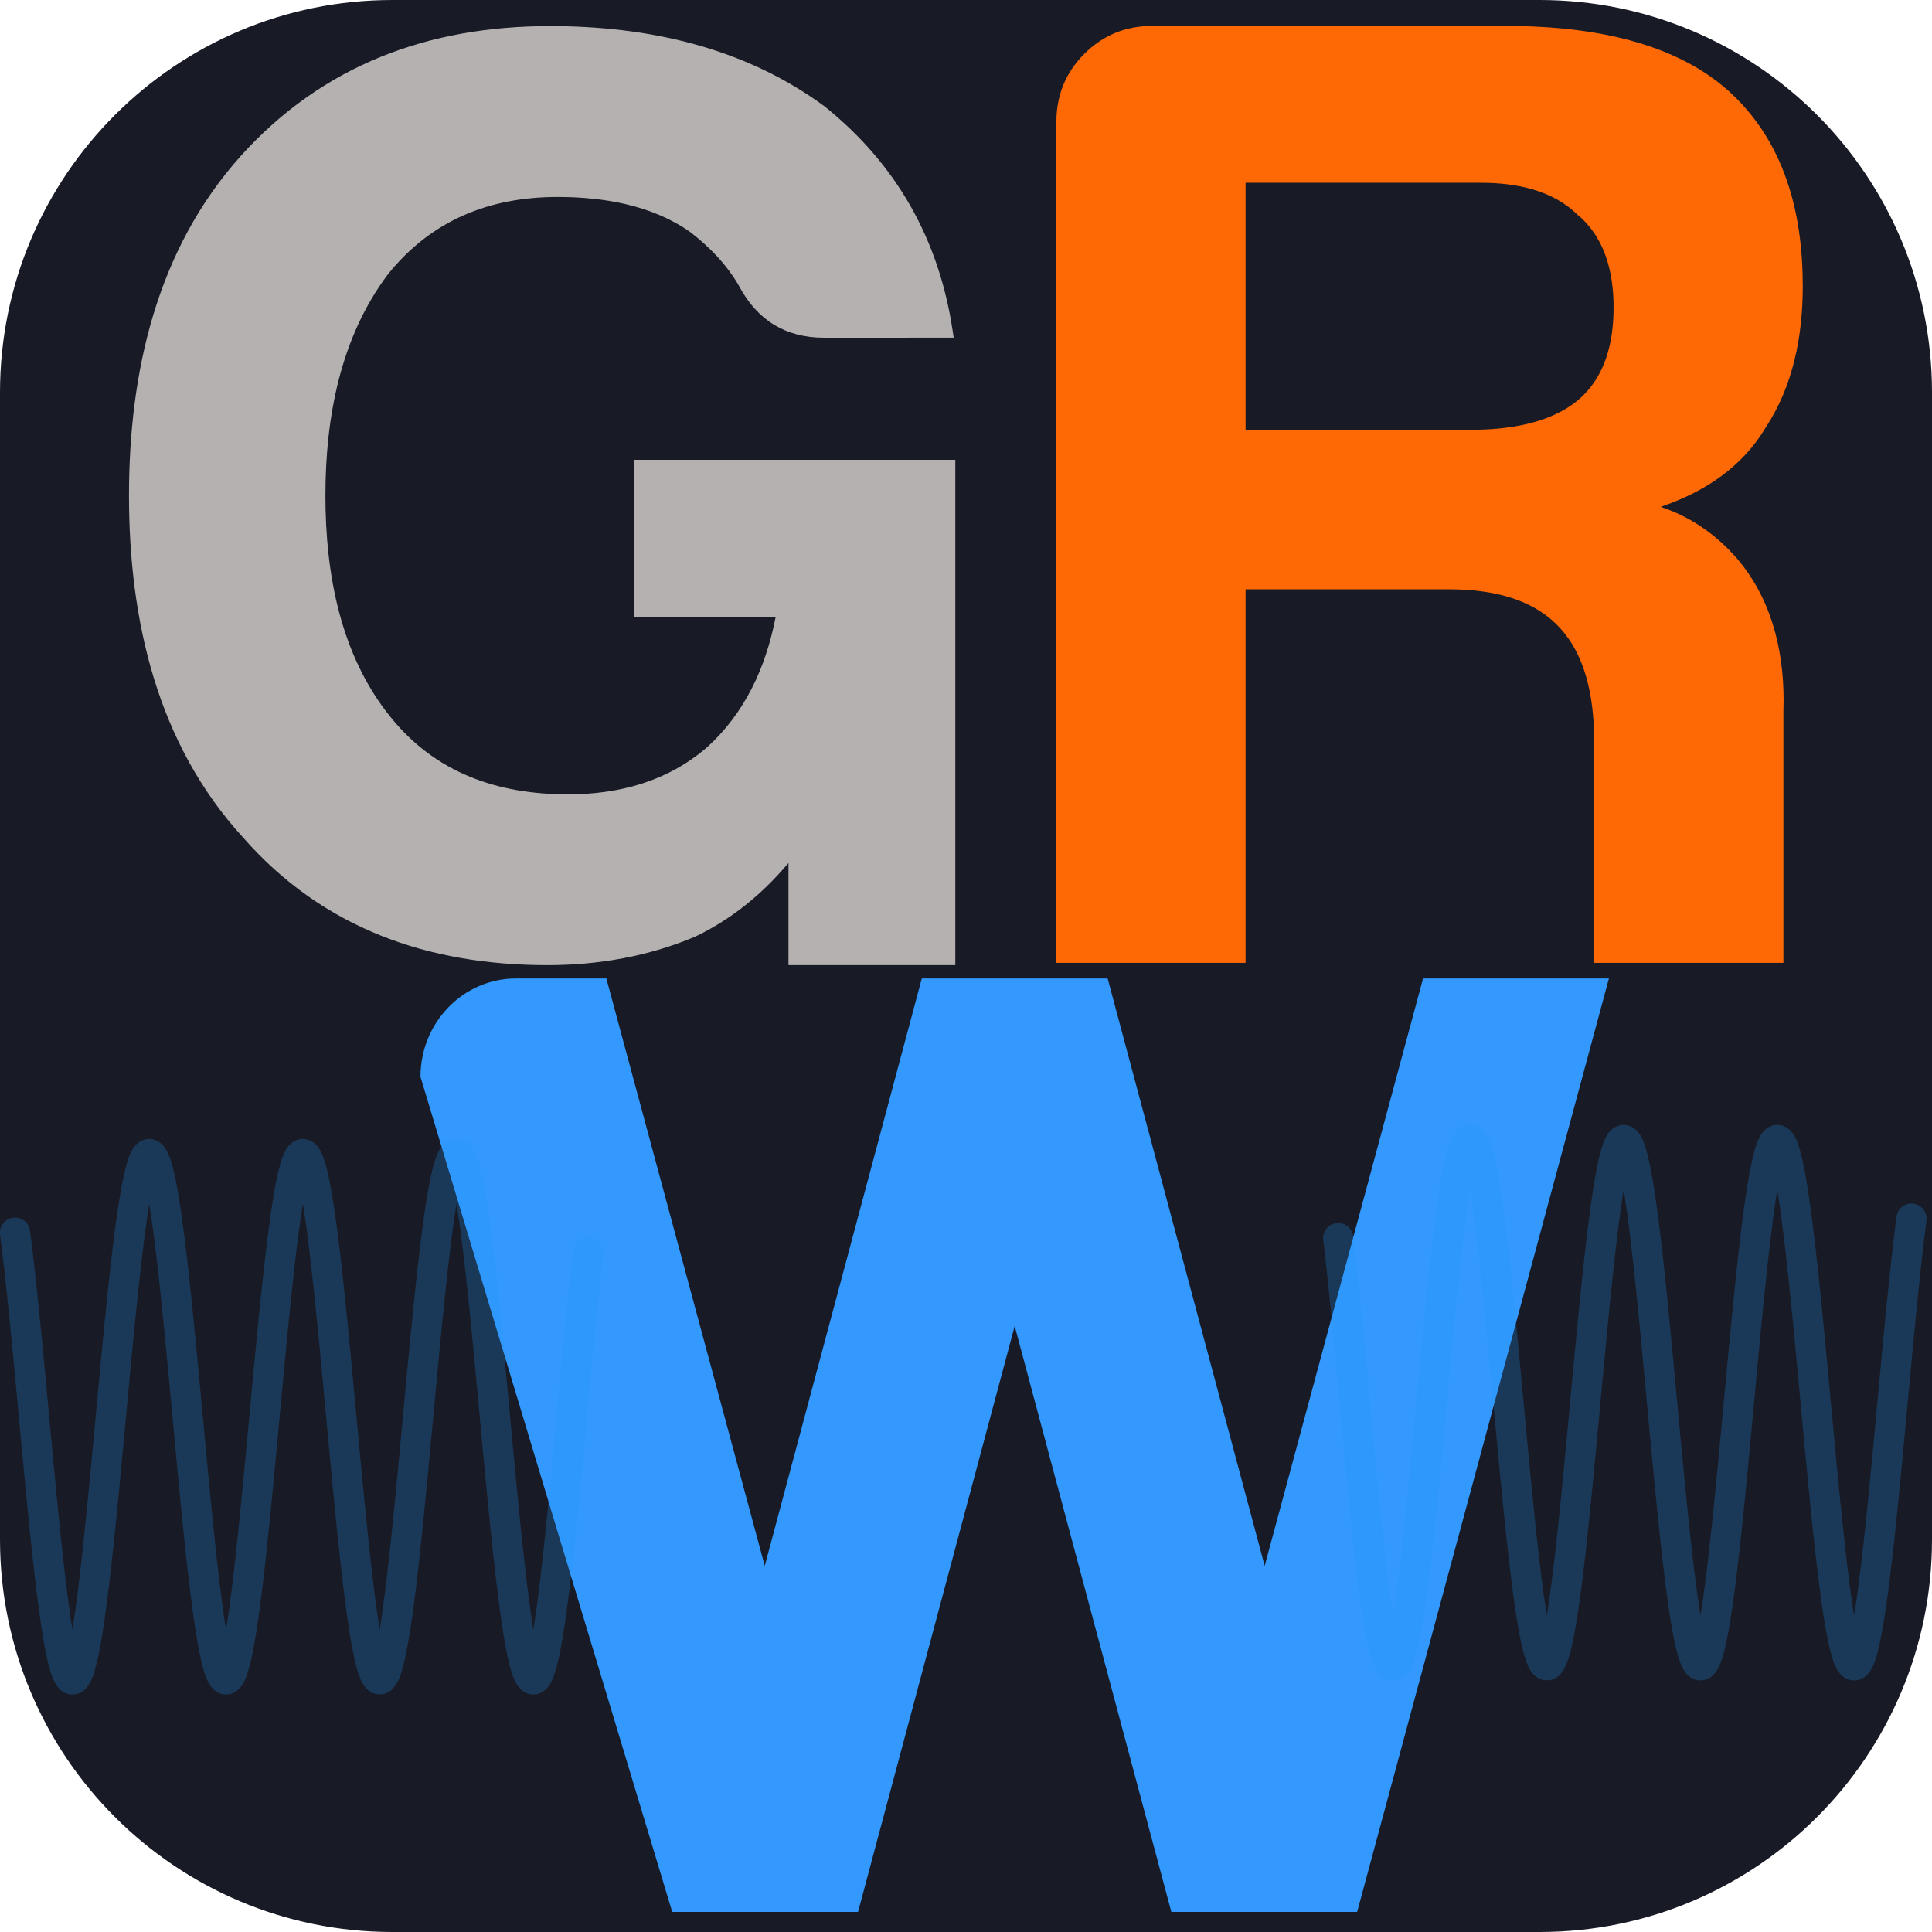
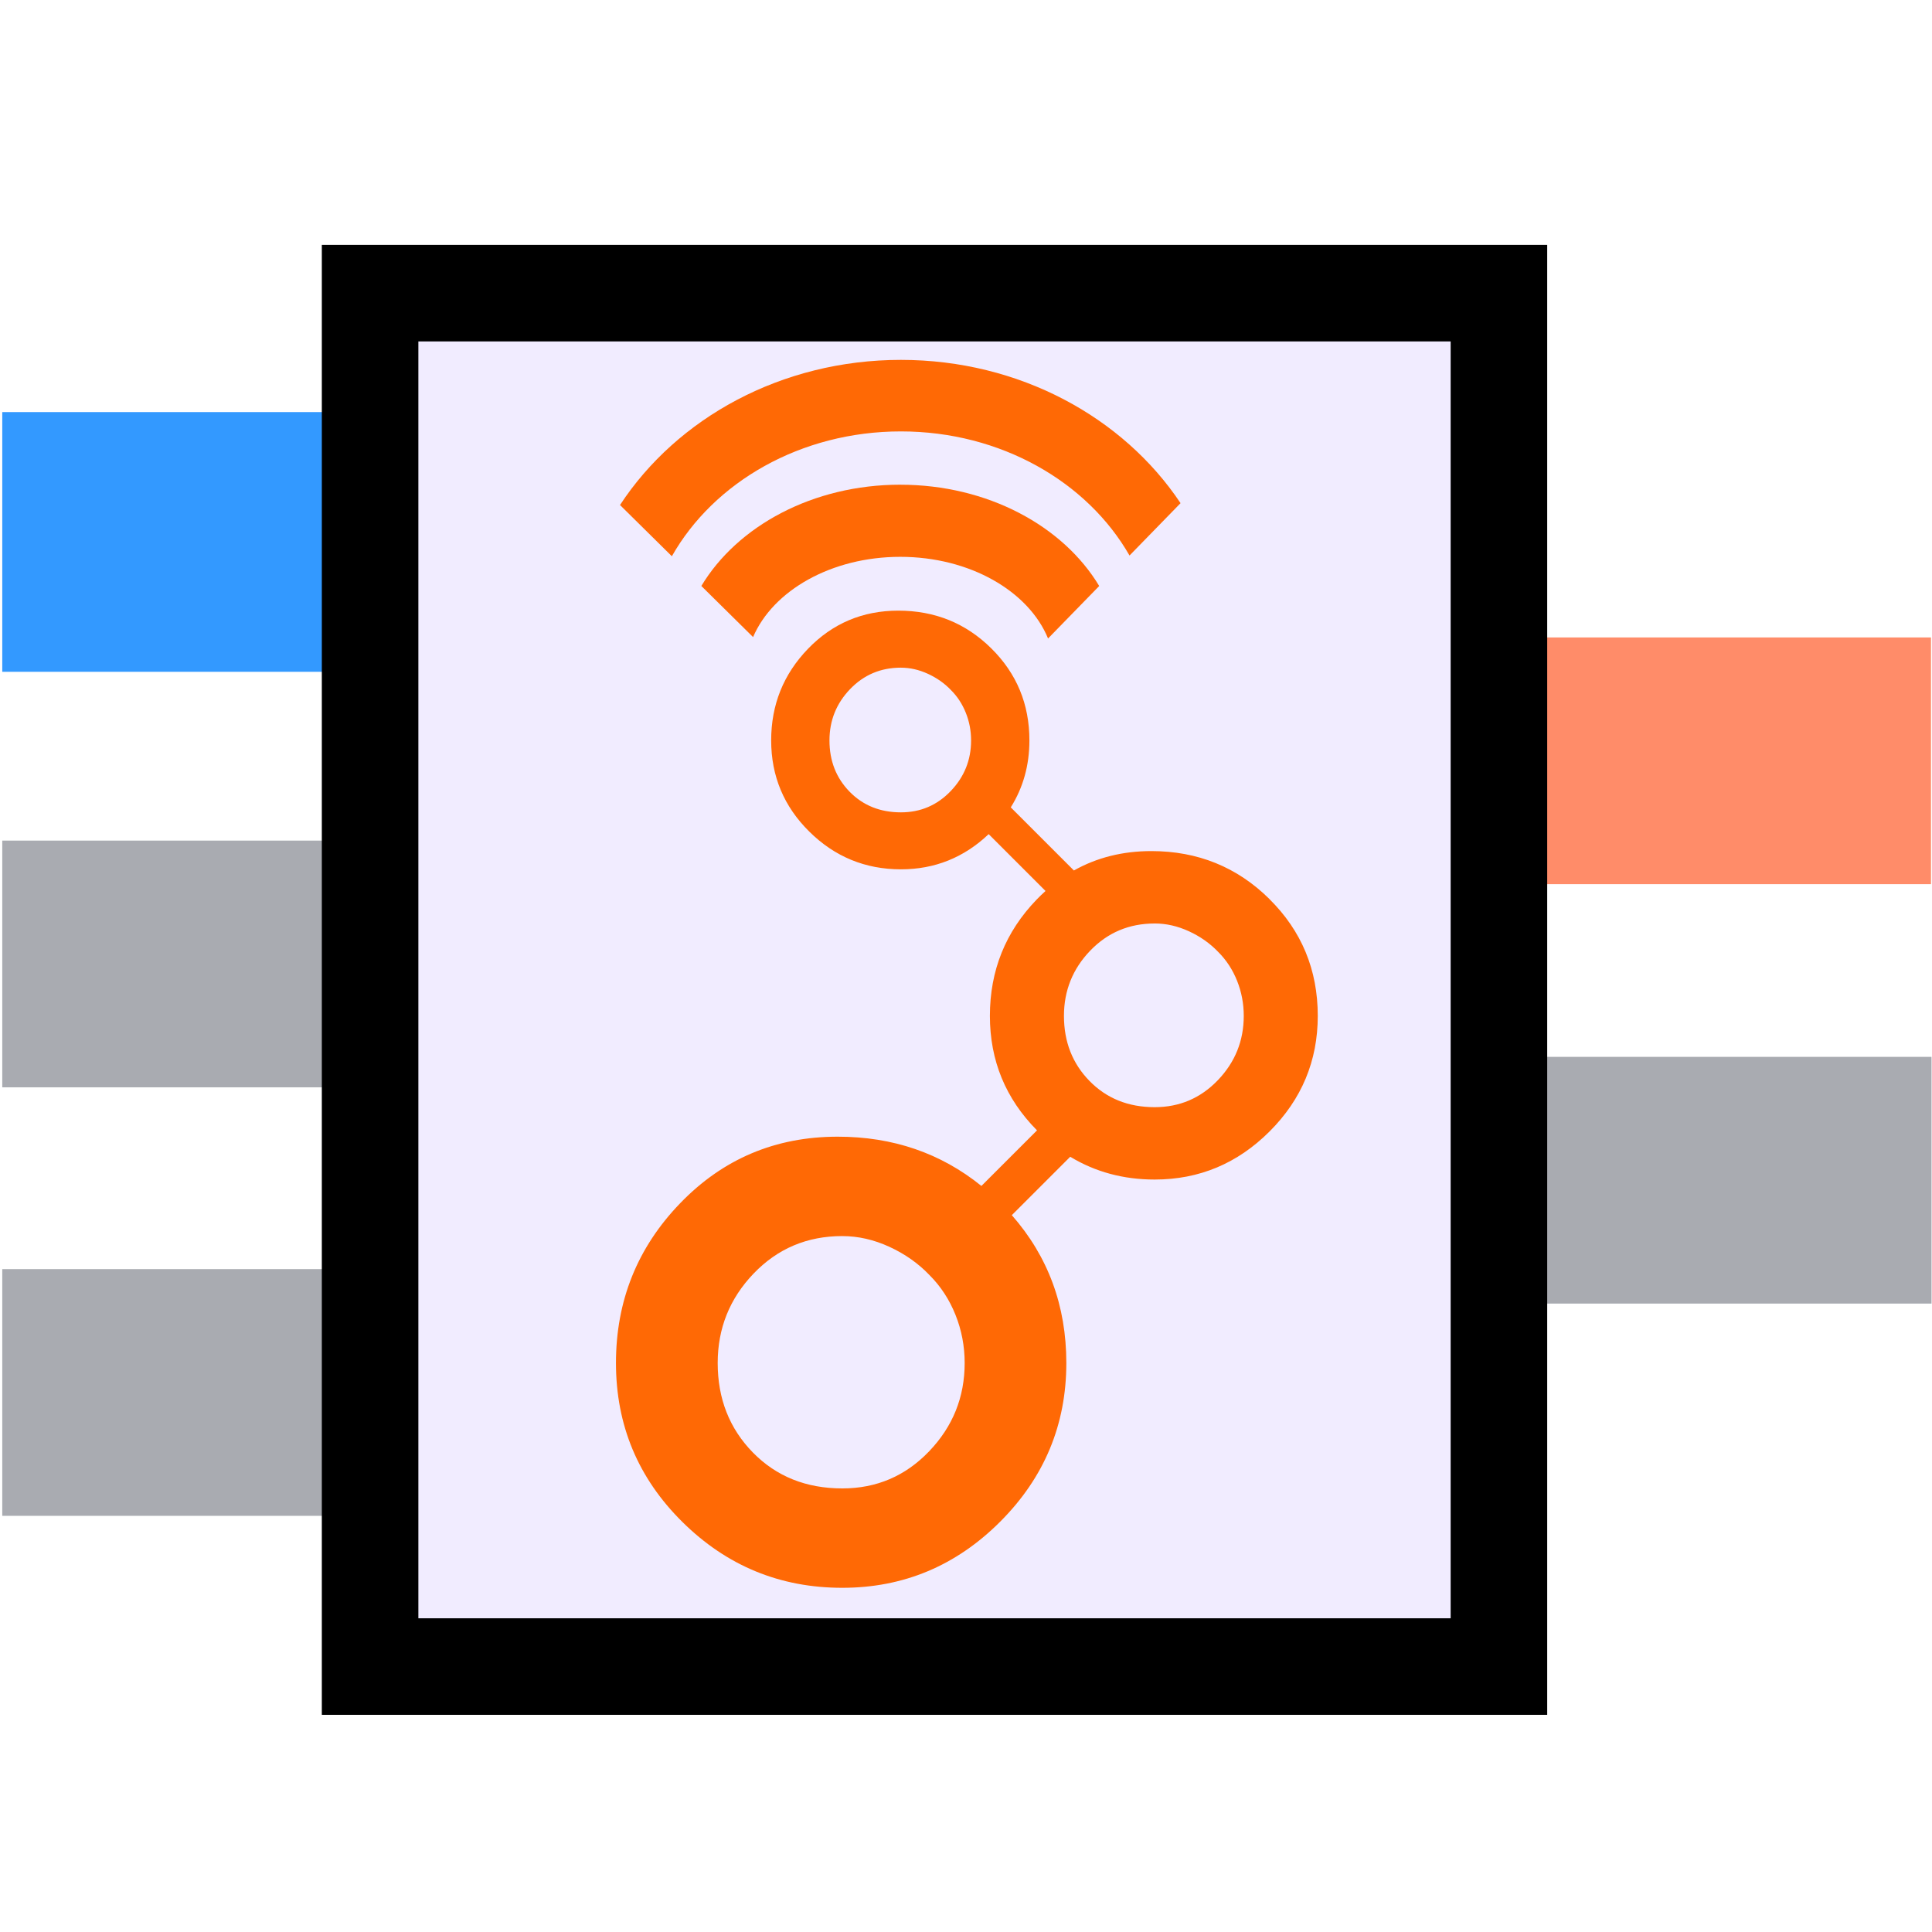
<svg xmlns="http://www.w3.org/2000/svg" viewBox="0 0 64 64" width="64" height="64" role="img" aria-label="GNU Radio World" version="1.1" id="svg14">
  <defs id="defs18" />
-   <rect width="64" height="64" rx="13" fill="#181b26" id="rect2" />
-   <path style="fill:#b5b1b0;fill-rule:evenodd;stroke:none;stroke-width:18.329;stroke-dasharray:none;stroke-opacity:1;paint-order:stroke fill markers;fill-opacity:1" id="_76325464" d="m 31.592,11.186 -0.034,-0.228 C 31.107,7.942 29.709,5.453 27.331,3.536 l -0.003,-0.003 -0.004,-0.003 c -2.658,-1.961 -5.85,-2.666 -9.107,-2.666 -4.015,0 -7.527,1.288 -10.245,4.307 -2.786,3.11 -3.699,7.167 -3.699,11.243 0,4.121 0.929,8.222 3.786,11.337 2.639,3.007 6.135,4.221 10.071,4.221 1.69,0 3.353,-0.289 4.912,-0.95 l 0.004,-0.002 0.005,-0.003 c 1.172,-0.565 2.17,-1.376 3.011,-2.363 l 0.057,-0.067 v 3.384 h 5.527 V 15.232 H 20.995 v 5.204 h 4.7 l -0.008,0.039 c -0.324,1.638 -1.008,3.138 -2.26,4.275 -1.308,1.132 -2.911,1.564 -4.616,1.564 -2.321,0 -4.378,-0.706 -5.867,-2.553 -1.67,-2.056 -2.164,-4.761 -2.164,-7.345 0,-2.578 0.493,-5.24 2.079,-7.34 1.435,-1.78 3.352,-2.551 5.611,-2.551 1.516,0 3.11,0.266 4.378,1.149 0.648,0.496 1.227,1.091 1.636,1.803 0.593,1.122 1.536,1.71 2.809,1.71 z" />
-   <g style="fill-rule:evenodd;stroke:none;stroke-width:2.773;stroke-dasharray:none;stroke-opacity:1;paint-order:stroke fill markers" id="_97397096" transform="matrix(6.610866,0,0,6.610866,-974.0021,-492.9538)">
-     <path style="fill:#ff6905;stroke:none;stroke-width:2.773;stroke-dasharray:none;stroke-opacity:1;paint-order:stroke fill markers" id="_97397120" d="m 152.627,79.392 h 0.948 v -1.872 h 1.017 c 0.521,0 0.73,0.266 0.73,0.77 v 0.012 c -1.1e-4,0.153 -0.003,0.307 -0.003,0.46 l -2e-5,0.008 c -1.5e-4,0.083 3.9e-4,0.166 0.003,0.25 v 0.372 h 0.948 v -1.265 c 0.009,-0.263 -0.047,-0.531 -0.215,-0.74 -0.099,-0.123 -0.236,-0.224 -0.386,-0.275 l -0.013,-0.005 0.013,-0.005 c 0.211,-0.074 0.393,-0.195 0.51,-0.389 0.14,-0.211 0.188,-0.462 0.188,-0.712 0,-0.37 -0.092,-0.728 -0.376,-0.982 -0.295,-0.261 -0.736,-0.322 -1.116,-0.322 h -1.767 c -0.133,0 -0.247,0.046 -0.341,0.14 -0.094,0.094 -0.14,0.208 -0.14,0.341 z m 2.615,-3.746 c 0.136,0.116 0.177,0.29 0.177,0.462 0,0.172 -0.04,0.347 -0.177,0.463 -0.145,0.122 -0.36,0.15 -0.543,0.15 h -1.124 v -1.238 h 1.178 c 0.175,0 0.361,0.035 0.489,0.164 z" />
+   <rect class="port-blue" x="0.075" y="13.651" width="10.627" height="8.603" id="rect32" style="fill:#3399ff;fill-opacity:1;stroke:none;stroke-width:2" />
+   <rect class="port-gray" x="0.075" y="27.846" width="10.627" height="8.173" id="rect34" style="fill:#a9abb1;stroke:none;stroke-width:1.7" />
+   <rect class="port-gray" x="49.516" y="35.01" width="14.468" height="8.173" id="rect34-2" style="fill:#a9abb1;stroke:none;stroke-width:1.7" />
+   <rect class="port-gray" x="0.075" y="42.041" width="10.627" height="8.173" id="rect35" style="fill:#a9abb1;stroke:none;stroke-width:1.7" />
+   <rect class="port-gray" x="50.756" y="21.116" width="13.21" height="8.173" id="rect36" style="fill:#ff8c69;fill-opacity:1;stroke:none;stroke-width:1.7" />
+   <rect class="block" x="12.26" y="9.711" width="37.394" height="45.496" id="rect17" style="fill:#f1ecff;fill-opacity:1;stroke:#000000;stroke-width:3.198;stroke-dasharray:none;stroke-opacity:1" />
+   <g id="g3257" transform="matrix(0.6977009,0,0,0.6977009,60.63828,-17.47476)" style="stroke-width:1.433">
+     <path style="fill:#ff6905;fill-rule:evenodd;stroke-width:1.433" id="path3484" d="m -26.644,67.73 c 1.533,1.515 2.299,3.365 2.299,5.55 0,2.132 -0.762,3.96 -2.286,5.484 -1.524,1.524 -3.343,2.286 -5.458,2.286 -1.483,0 -2.82,-0.361 -4.009,-1.082 l -2.773,2.773 c 1.725,1.963 2.588,4.303 2.588,7.02 0,2.928 -1.047,5.439 -3.14,7.533 -2.093,2.094 -4.592,3.14 -7.497,3.14 -2.953,0 -5.482,-1.041 -7.588,-3.122 -2.106,-2.081 -3.158,-4.598 -3.158,-7.551 0,-2.953 1.016,-5.482 3.05,-7.588 2.033,-2.106 4.526,-3.158 7.479,-3.158 2.619,0 4.893,0.78 6.822,2.339 l 2.64,-2.639 c -1.491,-1.503 -2.237,-3.315 -2.237,-5.435 0,-2.15 0.74,-3.991 2.22,-5.524 0.137,-0.142 0.278,-0.278 0.421,-0.407 l -2.699,-2.699 c -1.173,1.114 -2.562,1.671 -4.166,1.671 -1.693,0 -3.143,-0.597 -4.35,-1.79 -1.207,-1.193 -1.811,-2.637 -1.811,-4.33 0,-1.693 0.583,-3.143 1.749,-4.351 1.166,-1.207 2.595,-1.811 4.288,-1.811 1.735,0 3.206,0.597 4.413,1.79 1.207,1.193 1.811,2.65 1.811,4.371 0,1.177 -0.295,2.237 -0.885,3.179 l 2.997,2.997 c 1.092,-0.614 2.318,-0.921 3.678,-0.921 2.202,0 4.07,0.758 5.603,2.273 z M -44.136,56.746 c -0.957,0 -1.762,0.34 -2.415,1.02 -0.652,0.68 -0.978,1.492 -0.978,2.436 0,0.971 0.319,1.783 0.958,2.436 0.638,0.652 1.45,0.978 2.435,0.978 0.93,0 1.717,-0.336 2.363,-1.01 0.645,-0.673 0.968,-1.475 0.968,-2.404 0,-0.458 -0.083,-0.895 -0.25,-1.312 -0.166,-0.416 -0.402,-0.777 -0.708,-1.082 -0.305,-0.319 -0.67,-0.576 -1.093,-0.77 -0.423,-0.194 -0.85,-0.291 -1.28,-0.291 z M -46.919,83.734 c -1.67,0 -3.074,0.593 -4.211,1.779 -1.138,1.186 -1.706,2.602 -1.706,4.248 0,1.694 0.557,3.11 1.67,4.248 1.113,1.137 2.529,1.706 4.248,1.706 1.622,0 2.995,-0.587 4.12,-1.761 1.125,-1.174 1.688,-2.571 1.688,-4.193 0,-0.799 -0.145,-1.561 -0.436,-2.287 -0.29,-0.726 -0.702,-1.355 -1.234,-1.888 -0.532,-0.557 -1.168,-1.004 -1.906,-1.343 -0.738,-0.339 -1.482,-0.508 -2.233,-0.508 z m 14.831,-14.841 c -1.216,0 -2.238,0.432 -3.066,1.295 -0.828,0.863 -1.242,1.894 -1.242,3.092 0,1.233 0.405,2.264 1.216,3.092 0.811,0.828 1.841,1.242 3.092,1.242 1.18,0 2.18,-0.427 3,-1.282 0.819,-0.855 1.229,-1.872 1.229,-3.053 0,-0.582 -0.106,-1.137 -0.317,-1.665 -0.211,-0.529 -0.511,-0.987 -0.899,-1.374 -0.388,-0.405 -0.85,-0.731 -1.388,-0.978 -0.537,-0.247 -1.079,-0.37 -1.625,-0.37 z" />
+     <path style="fill:#ff6905;fill-rule:evenodd;stroke-width:1.433" id="path3486" d="m -55.012,51.456 c 1.989,-3.513 6.112,-5.927 10.874,-5.927 4.747,0 8.858,2.399 10.855,5.893 l 2.423,-2.486 c -2.717,-4.077 -7.648,-6.803 -13.278,-6.803 -5.671,0 -10.632,2.765 -13.336,6.891 z" />
+     <path style="fill:#ff6905;fill-rule:evenodd;stroke-width:1.433" id="path3488" d="m -44.167,48.059 c -4.148,0 -7.735,1.961 -9.445,4.809 l 2.456,2.426 c 0.946,-2.21 3.718,-3.81 6.989,-3.81 3.304,0 6.098,1.633 7.016,3.877 l 2.429,-2.492 c -1.71,-2.848 -5.297,-4.809 -9.445,-4.809 z" />
  </g>
-   <path id="world-W" d="m 17.094,32.413 h 2.992 L 25.333,51.872 30.536,32.413 h 6.156 L 41.894,51.872 47.141,32.413 h 6.156 l -8.339,30.921 h -6.156 l -5.189,-19.409 -5.189,19.409 h -6.156 l -8.339,-27.664 c 0,-1.799 1.416,-3.257 3.164,-3.257 z" style="fill:#3399ff;fill-opacity:1;fill-rule:evenodd;stroke:none;stroke-width:18.329;stroke-dasharray:none;stroke-opacity:1;paint-order:stroke markers fill" />
-   <path fill="none" stroke="#02063b" paint-order="fill stroke markers" d="m 0.498,40.835 0.045,0.354 0.045,0.372 0.045,0.388 0.045,0.404 0.045,0.418 0.045,0.431 0.045,0.442 0.045,0.452 0.045,0.461 0.045,0.469 0.045,0.474 0.045,0.479 0.045,0.482 0.045,0.483 0.045,0.483 0.045,0.482 0.045,0.479 0.045,0.474 0.045,0.468 0.045,0.461 0.045,0.452 0.045,0.442 0.045,0.43 0.045,0.417 0.045,0.403 0.045,0.388 0.045,0.371 0.045,0.353 0.045,0.334 0.045,0.314 0.045,0.294 0.045,0.272 0.045,0.249 0.045,0.226 0.045,0.202 0.045,0.177 0.045,0.152 0.045,0.126 0.045,0.1 0.045,0.073 0.045,0.047 0.045,0.02 0.045,-0.007 0.045,-0.034 0.045,-0.06 0.045,-0.087 0.045,-0.113 0.045,-0.139 0.045,-0.165 0.045,-0.19 0.045,-0.214 0.045,-0.238 0.045,-0.261 0.045,-0.283 0.045,-0.304 0.045,-0.325 0.045,-0.344 0.045,-0.362 0.045,-0.379 0.045,-0.396 0.045,-0.41 0.045,-0.424 0.045,-0.436 0.045,-0.447 0.045,-0.457 0.045,-0.465 0.045,-0.471 0.045,-0.477 0.045,-0.48 0.045,-0.483 0.045,-0.483 0.045,-0.483 0.045,-0.48 0.045,-0.477 0.045,-0.472 0.045,-0.465 0.045,-0.457 0.045,-0.447 0.045,-0.437 0.045,-0.424 0.045,-0.411 0.045,-0.396 0.045,-0.38 0.045,-0.363 0.045,-0.345 0.045,-0.325 0.045,-0.305 0.045,-0.284 0.045,-0.262 0.045,-0.239 0.045,-0.215 0.045,-0.191 0.045,-0.166 0.045,-0.14 0.045,-0.114 0.045,-0.088 0.045,-0.061 0.045,-0.035 0.045,-0.008 0.045,0.019 0.045,0.046 0.045,0.072 0.045,0.099 0.045,0.125 0.045,0.151 0.045,0.176 0.045,0.201 0.045,0.225 0.045,0.248 0.045,0.271 0.045,0.293 0.045,0.314 0.045,0.333 0.045,0.352 0.045,0.37 0.045,0.387 0.045,0.402 0.045,0.417 0.045,0.43 0.045,0.441 0.045,0.452 0.045,0.46 0.045,0.468 0.045,0.474 0.045,0.478 0.045,0.482 0.045,0.483 0.045,0.483 0.045,0.482 0.045,0.479 0.045,0.475 0.045,0.469 0.045,0.462 0.045,0.453 0.045,0.443 0.045,0.431 0.045,0.419 0.045,0.404 0.045,0.389 0.045,0.373 0.045,0.355 0.045,0.336 0.045,0.316 0.045,0.296 0.045,0.274 0.045,0.251 0.045,0.228 0.045,0.204 0.045,0.179 0.045,0.154 0.045,0.129 0.045,0.102 0.045,0.076 0.045,0.049 0.045,0.023 0.045,-0.004 0.045,-0.031 0.045,-0.058 0.045,-0.084 0.045,-0.111 0.045,-0.137 0.045,-0.162 0.045,-0.187 0.045,-0.212 0.045,-0.235 0.045,-0.258 0.045,-0.281 0.045,-0.302 0.045,-0.323 0.045,-0.342 0.045,-0.361 0.045,-0.378 0.045,-0.394 0.045,-0.409 0.045,-0.423 0.045,-0.435 0.045,-0.446 0.045,-0.456 0.045,-0.464 0.045,-0.471 0.045,-0.476 0.045,-0.48 0.045,-0.482 0.045,-0.483 0.045,-0.483 0.045,-0.481 0.045,-0.477 0.045,-0.472 0.045,-0.466 0.045,-0.458 0.045,-0.448 0.045,-0.438 0.045,-0.426 0.045,-0.412 0.045,-0.398 0.045,-0.382 0.045,-0.365 0.045,-0.347 0.045,-0.327 0.045,-0.307 0.045,-0.286 0.045,-0.264 0.045,-0.241 0.045,-0.217 0.045,-0.193 0.045,-0.168 0.045,-0.143 0.045,-0.117 0.045,-0.091 0.045,-0.064 0.045,-0.037 0.045,-0.011 0.045,0.016 0.045,0.043 0.045,0.07 0.045,0.096 0.045,0.122 0.045,0.148 0.045,0.173 0.045,0.198 0.045,0.222 0.045,0.246 0.045,0.269 0.045,0.291 0.045,0.312 0.045,0.332 0.045,0.351 0.045,0.369 0.045,0.385 0.045,0.401 0.045,0.415 0.045,0.428 0.045,0.44 0.045,0.451 0.045,0.46 0.045,0.467 0.045,0.473 0.045,0.478 0.045,0.481 0.045,0.483 0.045,0.483 0.045,0.482 0.045,0.479 0.045,0.475 0.045,0.469 0.045,0.462 0.045,0.454 0.045,0.444 0.045,0.432 0.045,0.42 0.045,0.406 0.045,0.391 0.045,0.374 0.045,0.357 0.045,0.338 0.045,0.318 0.045,0.298 0.045,0.276 0.045,0.254 0.045,0.23 0.045,0.206 0.045,0.182 0.045,0.157 0.045,0.131 0.045,0.105 0.045,0.079 0.045,0.052 0.045,0.025 0.045,-0.002 0.045,-0.028 0.045,-0.055 0.045,-0.082 0.045,-0.108 0.045,-0.134 0.045,-0.16 0.045,-0.185 0.045,-0.209 0.045,-0.233 0.045,-0.256 0.045,-0.279 0.045,-0.3 0.045,-0.321 0.045,-0.34 0.045,-0.359 0.045,-0.376 0.045,-0.393 0.045,-0.408 0.045,-0.421 0.045,-0.434 0.045,-0.445 0.045,-0.455 0.045,-0.463 0.045,-0.47 0.045,-0.476 0.045,-0.48 0.045,-0.482 0.045,-0.483 0.045,-0.483 0.045,-0.481 0.045,-0.478 0.045,-0.473 0.045,-0.466 0.045,-0.459 0.045,-0.449 0.045,-0.439 0.045,-0.427 0.045,-0.414 0.045,-0.399 0.045,-0.383 0.045,-0.367 0.045,-0.348 0.045,-0.329 0.045,-0.309 0.045,-0.288 0.045,-0.266 0.045,-0.243 0.045,-0.22 0.045,-0.195 0.045,-0.171 0.045,-0.145 0.045,-0.119 0.045,-0.093 0.045,-0.067 0.045,-0.04 0.045,-0.013 0.045,0.014 0.045,0.04 0.045,0.067 0.045,0.094 0.045,0.12 0.045,0.146 0.045,0.171 0.045,0.196 0.045,0.22 0.045,0.244 0.045,0.266 0.045,0.288 0.045,0.31 0.045,0.33 0.045,0.349 0.045,0.367 0.045,0.384 0.045,0.399 0.045,0.414 0.045,0.427 0.045,0.439 0.045,0.45 0.045,0.459 0.045,0.467 0.045,0.473 0.045,0.478 0.045,0.481 0.045,0.483 0.045,0.483 0.045,0.482 0.045,0.48 0.045,0.476 0.045,0.47 0.045,0.463 0.045,0.455 0.045,0.445 0.045,0.434 0.045,0.421 0.045,0.407 0.045,0.392 0.045,0.376 0.045,0.358 0.045,0.34 0.045,0.32 0.045,0.3 0.045,0.278 0.045,0.256 0.045,0.233 0.045,0.209 0.045,0.184 0.045,0.159 0.045,0.134 0.045,0.108 0.045,0.081 0.045,0.055 0.045,0.028 0.045,0.001 0.045,-0.026 0.045,-0.053 0.045,-0.079 0.045,-0.105 0.045,-0.132 0.045,-0.157 0.045,-0.182 0.045,-0.207 0.045,-0.231 0.045,-0.254 0.045,-0.276 0.045,-0.298 0.045,-0.319 0.045,-0.338 0.045,-0.357 0.045,-0.375 0.045,-0.391 0.045,-0.406 0.045,-0.42 0.045,-0.433 0.045,-0.444 0.045,-0.454 0.045,-0.462 0.045,-0.47 0.045,-0.475 0.045,-0.479 0.045,-0.482 0.045,-0.483 0.045,-0.483 0.045,-0.481 0.045,-0.478 0.045,-0.473 0.045,-0.467 0.045,-0.459 0.045,-0.45 0.045,-0.44 0.045,-0.428 0.045,-0.415 0.045,-0.401 0.045,-0.385" stroke-linecap="round" stroke-linejoin="round" stroke-miterlimit="10" stroke-width="9.531" id="path1-4" style="stroke:#2196f3;stroke-width:1;stroke-dasharray:none;stroke-opacity:0.247;paint-order:normal" />
-   <path fill="none" stroke="#02063b" paint-order="fill stroke markers" d="m 63.321,40.369 -0.045,0.354 -0.045,0.372 -0.045,0.388 -0.045,0.404 -0.045,0.418 -0.045,0.431 -0.045,0.442 -0.045,0.452 -0.045,0.461 -0.045,0.469 -0.045,0.474 -0.045,0.479 -0.045,0.482 -0.045,0.483 -0.045,0.483 -0.045,0.482 -0.045,0.479 -0.045,0.474 -0.045,0.468 -0.045,0.461 -0.045,0.452 -0.045,0.442 -0.045,0.43 -0.045,0.417 -0.045,0.403 -0.045,0.388 -0.045,0.371 -0.045,0.353 -0.045,0.334 -0.045,0.314 -0.045,0.294 -0.045,0.272 -0.045,0.249 -0.045,0.226 -0.045,0.202 -0.045,0.177 -0.045,0.152 -0.045,0.126 -0.045,0.1 -0.045,0.073 -0.045,0.047 -0.045,0.02 -0.045,-0.007 -0.045,-0.034 -0.045,-0.06 -0.045,-0.087 -0.045,-0.113 -0.045,-0.139 -0.045,-0.165 -0.045,-0.19 -0.045,-0.214 -0.045,-0.238 -0.045,-0.261 -0.045,-0.283 -0.045,-0.304 -0.045,-0.325 -0.045,-0.344 -0.045,-0.362 -0.045,-0.379 -0.045,-0.396 -0.045,-0.41 -0.045,-0.424 -0.045,-0.436 -0.045,-0.447 -0.045,-0.457 -0.045,-0.465 -0.045,-0.471 -0.045,-0.477 -0.045,-0.48 -0.045,-0.483 -0.045,-0.483 -0.045,-0.483 -0.045,-0.48 -0.045,-0.477 -0.045,-0.472 -0.045,-0.465 -0.045,-0.457 -0.045,-0.447 -0.045,-0.437 -0.045,-0.424 -0.045,-0.411 -0.045,-0.396 -0.045,-0.38 -0.045,-0.363 -0.045,-0.345 -0.045,-0.325 -0.045,-0.305 -0.045,-0.284 -0.045,-0.262 -0.045,-0.239 -0.045,-0.215 -0.045,-0.191 -0.045,-0.166 -0.045,-0.14 -0.045,-0.114 -0.045,-0.088 -0.045,-0.061 -0.045,-0.035 -0.045,-0.008 -0.045,0.019 -0.045,0.046 -0.045,0.072 -0.045,0.099 -0.045,0.125 -0.045,0.151 -0.045,0.176 -0.045,0.201 -0.045,0.225 -0.045,0.248 -0.045,0.271 -0.045,0.293 -0.045,0.314 -0.045,0.333 -0.045,0.352 -0.045,0.37 -0.045,0.387 -0.045,0.402 -0.045,0.417 -0.045,0.43 -0.045,0.441 -0.045,0.452 -0.045,0.46 -0.045,0.468 -0.045,0.474 -0.045,0.478 -0.045,0.482 -0.045,0.483 -0.045,0.483 -0.045,0.482 -0.045,0.479 -0.045,0.475 -0.045,0.469 -0.045,0.462 -0.045,0.453 -0.045,0.443 -0.045,0.431 -0.045,0.419 -0.045,0.404 -0.045,0.389 -0.045,0.373 -0.045,0.355 -0.045,0.336 -0.045,0.316 -0.045,0.296 -0.045,0.274 -0.045,0.251 -0.045,0.228 -0.045,0.204 -0.045,0.179 -0.045,0.154 -0.045,0.129 -0.045,0.102 -0.045,0.076 -0.045,0.049 -0.045,0.023 -0.045,-0.004 -0.045,-0.031 -0.045,-0.058 -0.045,-0.084 -0.045,-0.111 -0.045,-0.137 -0.045,-0.162 -0.045,-0.187 -0.045,-0.212 -0.045,-0.235 -0.045,-0.258 -0.045,-0.281 -0.045,-0.302 -0.045,-0.323 -0.045,-0.342 -0.045,-0.361 -0.045,-0.378 -0.045,-0.394 -0.045,-0.409 -0.045,-0.423 -0.045,-0.435 -0.045,-0.446 -0.045,-0.456 -0.045,-0.464 -0.045,-0.471 -0.045,-0.476 -0.045,-0.48 -0.045,-0.482 -0.045,-0.483 -0.045,-0.483 -0.045,-0.481 -0.045,-0.477 -0.045,-0.472 -0.045,-0.466 -0.045,-0.458 -0.045,-0.448 -0.045,-0.438 -0.045,-0.426 -0.045,-0.412 -0.045,-0.398 -0.045,-0.382 -0.045,-0.365 -0.045,-0.347 -0.045,-0.327 -0.045,-0.307 -0.045,-0.286 -0.045,-0.264 -0.045,-0.241 -0.045,-0.217 -0.045,-0.193 -0.045,-0.168 -0.045,-0.143 -0.045,-0.117 -0.045,-0.091 -0.045,-0.064 -0.045,-0.037 -0.045,-0.011 -0.045,0.016 -0.045,0.043 -0.045,0.07 -0.045,0.096 -0.045,0.122 -0.045,0.148 -0.045,0.173 -0.045,0.198 -0.045,0.222 -0.045,0.246 -0.045,0.269 -0.045,0.291 -0.045,0.312 -0.045,0.332 -0.045,0.351 -0.045,0.369 -0.045,0.385 -0.045,0.401 -0.045,0.415 -0.045,0.428 -0.045,0.44 -0.045,0.451 -0.045,0.46 -0.045,0.467 -0.045,0.473 -0.045,0.478 -0.045,0.481 -0.045,0.483 -0.045,0.483 -0.045,0.482 -0.045,0.479 -0.045,0.475 -0.045,0.469 -0.045,0.462 -0.045,0.454 -0.045,0.444 -0.045,0.432 -0.045,0.42 -0.045,0.406 -0.045,0.391 -0.045,0.374 -0.045,0.357 -0.045,0.338 -0.045,0.318 -0.045,0.298 -0.045,0.276 -0.045,0.254 -0.045,0.23 -0.045,0.206 -0.045,0.182 -0.045,0.157 -0.045,0.131 -0.045,0.105 -0.045,0.079 -0.045,0.052 -0.045,0.025 -0.045,-0.002 -0.045,-0.028 -0.045,-0.055 -0.045,-0.082 -0.045,-0.108 -0.045,-0.134 -0.045,-0.16 -0.045,-0.185 -0.045,-0.209 -0.045,-0.233 -0.045,-0.256 -0.045,-0.279 -0.045,-0.3 -0.045,-0.321 -0.045,-0.34 -0.045,-0.359 -0.045,-0.376 -0.045,-0.393 -0.045,-0.408 -0.045,-0.421 -0.045,-0.434 -0.045,-0.445 -0.045,-0.455 -0.045,-0.463 -0.045,-0.47 -0.045,-0.476 -0.045,-0.48 -0.045,-0.482 -0.045,-0.483 -0.045,-0.483 -0.045,-0.481 -0.045,-0.478 -0.045,-0.473 -0.045,-0.466 -0.045,-0.459 -0.045,-0.449 -0.045,-0.439 -0.045,-0.427 -0.045,-0.414 -0.045,-0.399 -0.045,-0.383 -0.045,-0.367 -0.045,-0.348 -0.045,-0.329 -0.045,-0.309 -0.045,-0.288 -0.045,-0.266 -0.045,-0.243 -0.045,-0.22 -0.045,-0.195 -0.045,-0.171 -0.045,-0.145 -0.045,-0.119 -0.045,-0.093 -0.045,-0.067 -0.045,-0.04 -0.045,-0.013 -0.045,0.014 -0.045,0.04 -0.045,0.067 -0.045,0.094 -0.045,0.12 -0.045,0.146 -0.045,0.171 -0.045,0.196 -0.045,0.22 -0.045,0.244 -0.045,0.266 -0.045,0.288 -0.045,0.31 -0.045,0.33 -0.045,0.349 -0.045,0.367 -0.045,0.384 -0.045,0.399 -0.045,0.414 -0.045,0.427 -0.045,0.439 -0.045,0.45 -0.045,0.459 -0.045,0.467 -0.045,0.473 -0.045,0.478 -0.045,0.481 -0.045,0.483 -0.045,0.483 -0.045,0.482 -0.045,0.48 -0.045,0.476 -0.045,0.47 -0.045,0.463 -0.045,0.455 -0.045,0.445 -0.045,0.434 -0.045,0.421 -0.045,0.407 -0.045,0.392 -0.045,0.376 -0.045,0.358 -0.045,0.34 -0.045,0.32 -0.045,0.3 -0.045,0.278 -0.045,0.256 -0.045,0.233 -0.045,0.209 -0.045,0.184 -0.045,0.159 -0.045,0.134 -0.045,0.108 -0.045,0.081 -0.045,0.055 -0.045,0.028 -0.045,0.001 -0.045,-0.026 -0.045,-0.053 -0.045,-0.079 -0.045,-0.105 -0.045,-0.132 -0.045,-0.157 -0.045,-0.182 -0.045,-0.207 -0.045,-0.231 -0.045,-0.254 -0.045,-0.276 -0.045,-0.298 -0.045,-0.319 -0.045,-0.338 -0.045,-0.357 -0.045,-0.375 -0.045,-0.391 -0.045,-0.406 -0.045,-0.42 -0.045,-0.433 -0.045,-0.444 -0.045,-0.454 -0.045,-0.462 -0.045,-0.47 -0.045,-0.475 -0.045,-0.479 -0.045,-0.482 -0.045,-0.483 -0.045,-0.483 -0.045,-0.481 -0.045,-0.478 -0.045,-0.473 -0.045,-0.467 -0.045,-0.459 -0.045,-0.45 -0.045,-0.44 -0.045,-0.428 -0.045,-0.415 -0.045,-0.401 -0.045,-0.385" stroke-linecap="round" stroke-linejoin="round" stroke-miterlimit="10" stroke-width="9.531" id="path1-4-5" style="stroke:#2196f3;stroke-width:1;stroke-dasharray:none;stroke-opacity:0.247;paint-order:normal" />
</svg>
